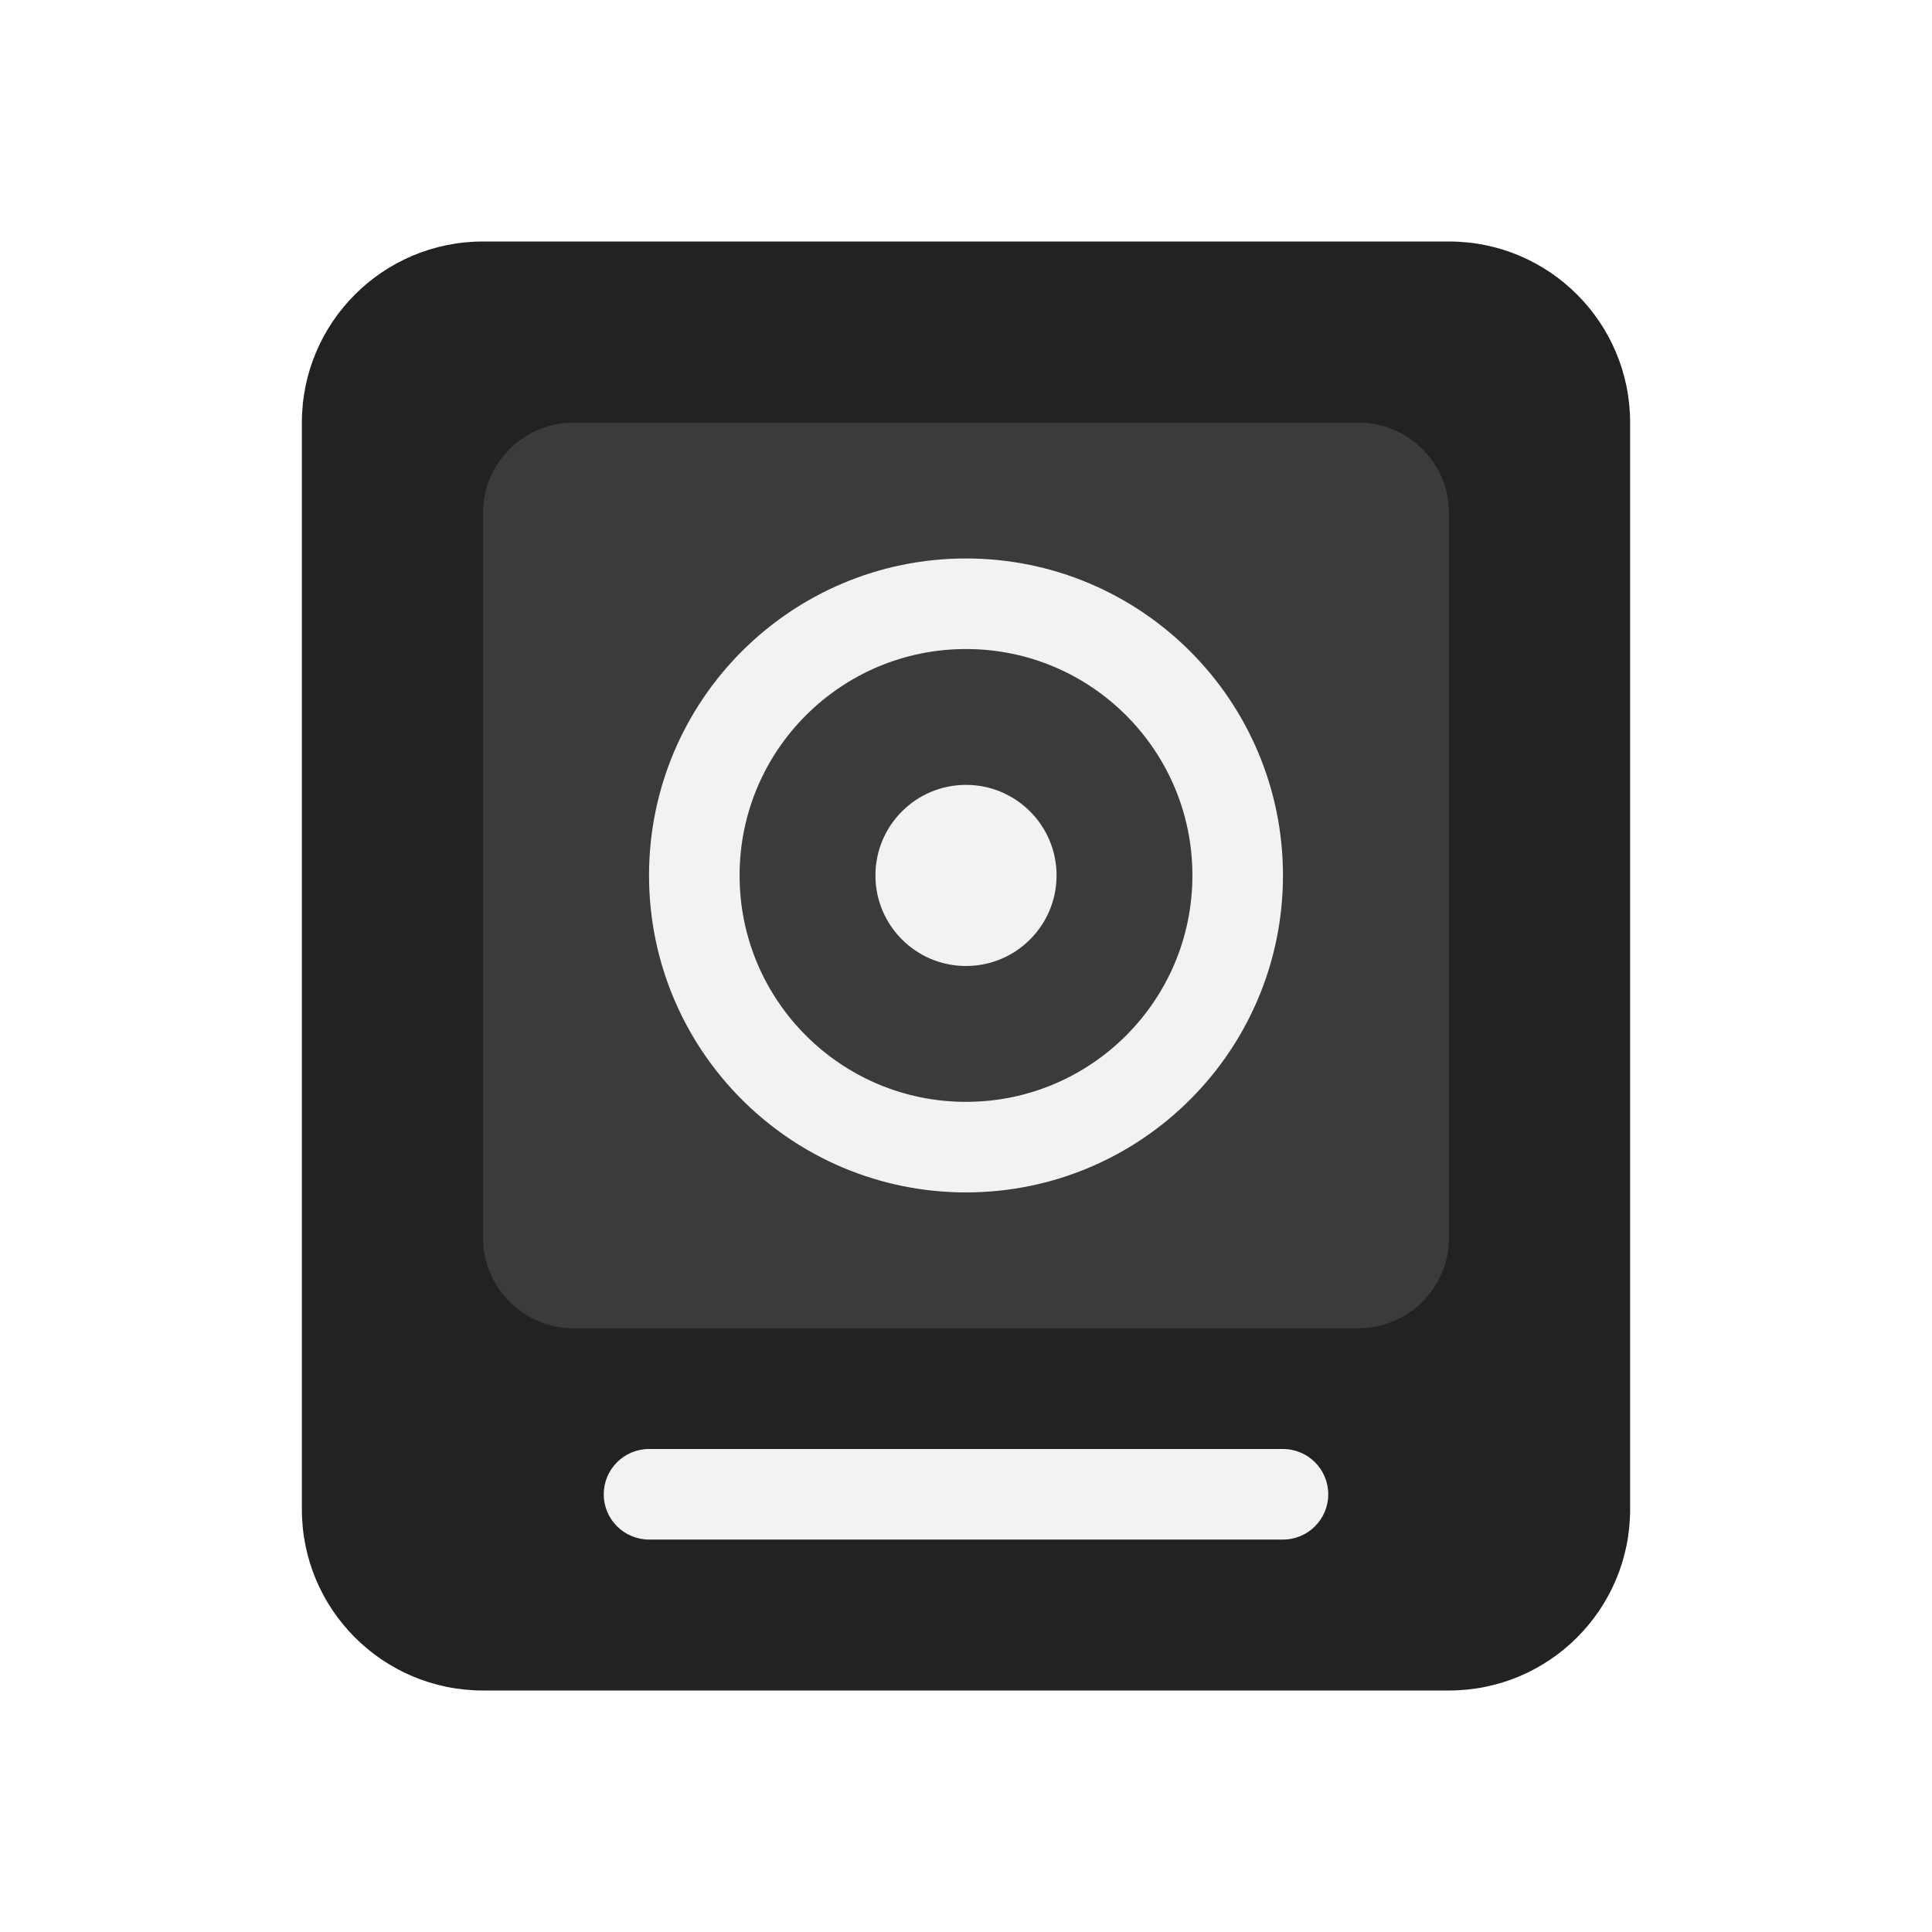
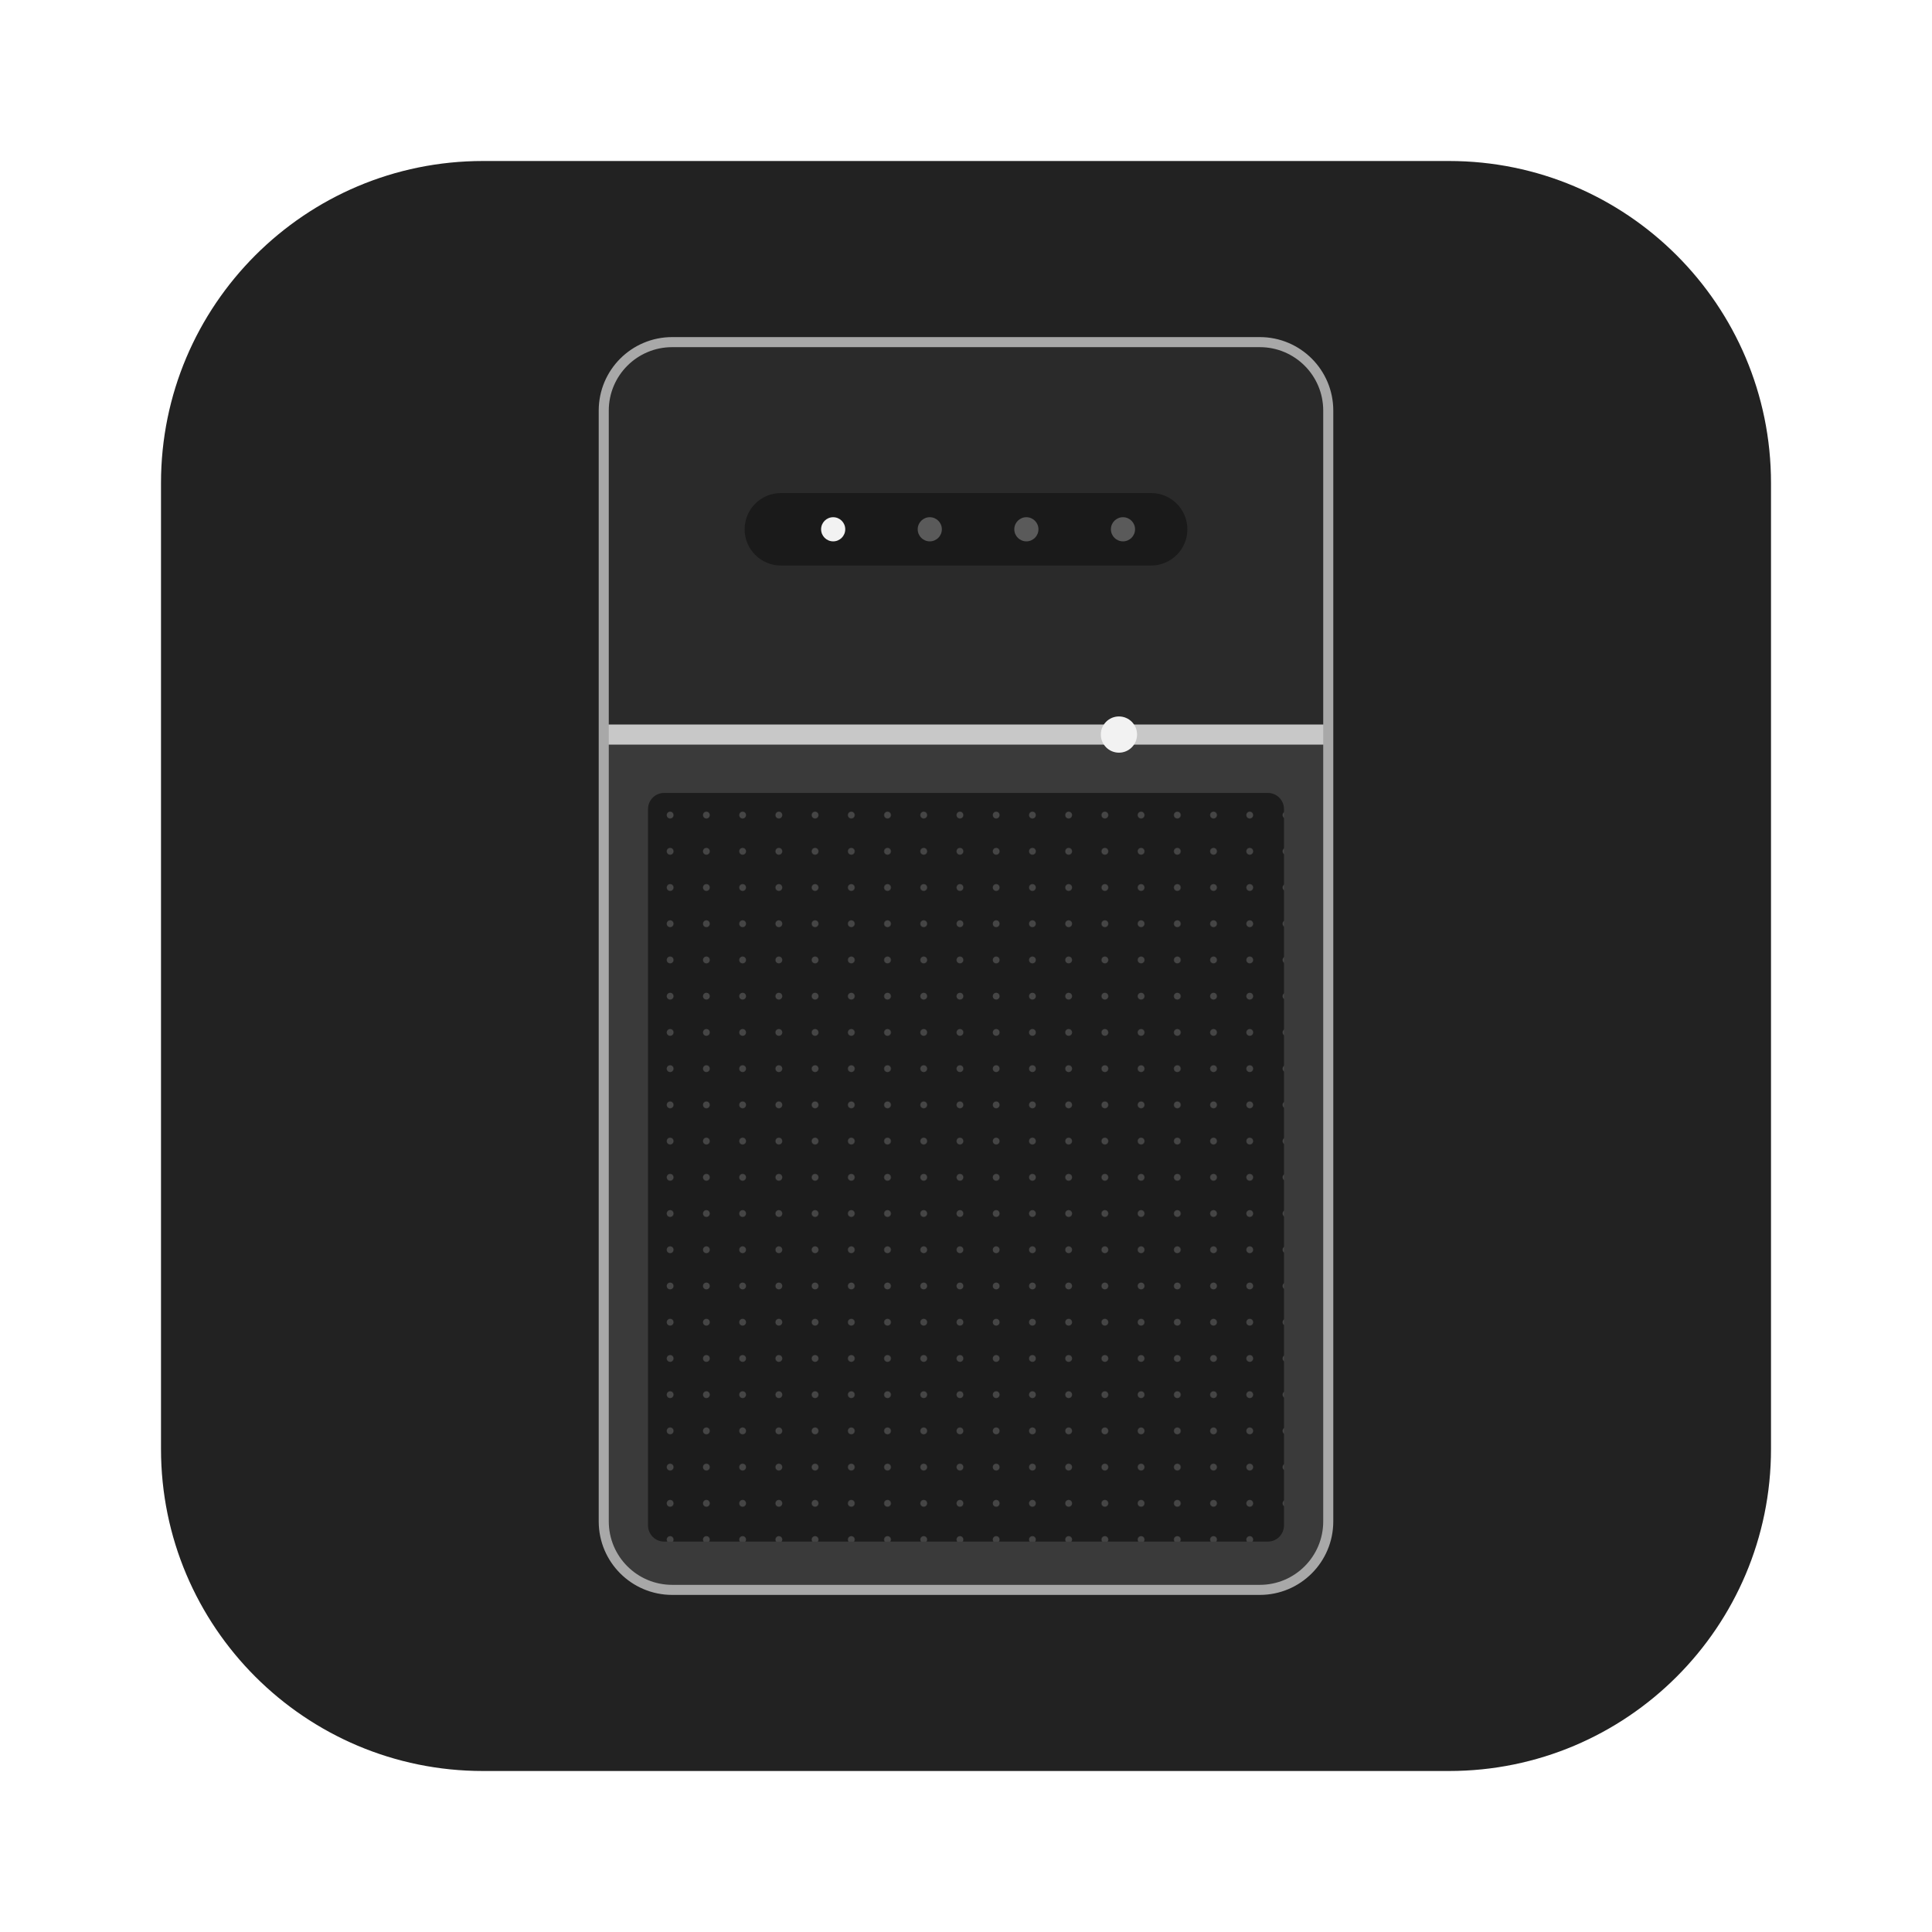
- <svg xmlns="http://www.w3.org/2000/svg" viewBox="0 0 64 64" role="img" aria-label="SoundTouch speaker">
-   <rect x="10" y="8" width="44" height="48" rx="6" fill="#222" />
-   <rect x="16" y="14" width="32" height="30" rx="3" fill="#3b3b3b" />
-   <circle cx="32" cy="29" r="9" fill="none" stroke="#f2f2f2" stroke-width="3" />
-   <circle cx="32" cy="29" r="3" fill="#f2f2f2" />
-   <rect x="20" y="48" width="24" height="3" rx="1.5" fill="#f2f2f2" />
+ <svg xmlns="http://www.w3.org/2000/svg" viewBox="0 0 960 960" role="img" aria-label="SoundTouch Bridge">
+   <defs>
+     <clipPath id="speakerBody">
+       <rect x="300" y="170" width="360" height="620" rx="34" />
+     </clipPath>
+     <pattern id="grille" x="0" y="0" width="18" height="18" patternUnits="userSpaceOnUse">
+       <rect width="18" height="18" fill="#1c1c1c" />
+       <circle cx="9" cy="9" r="1.7" fill="#454545" />
+     </pattern>
+   </defs>
+   <rect x="80" y="80" width="800" height="800" rx="160" fill="#222" />
+   <g clip-path="url(#speakerBody)">
+     <rect x="300" y="170" width="360" height="620" fill="#3a3a3a" />
+     <rect x="300" y="170" width="360" height="190" fill="#2a2a2a" />
+     <rect x="370" y="245" width="220" height="36" rx="18" fill="#1a1a1a" />
+     <circle cx="414" cy="263" r="6" fill="#f2f2f2" />
+     <circle cx="462" cy="263" r="6" fill="#5a5a5a" />
+     <circle cx="510" cy="263" r="6" fill="#5a5a5a" />
+     <circle cx="558" cy="263" r="6" fill="#5a5a5a" />
+     <rect x="300" y="360" width="360" height="10" fill="#c8c8c8" />
+     <circle cx="556" cy="365" r="9" fill="#f2f2f2" />
+     <rect x="322" y="394" width="316" height="372" rx="8" fill="url(#grille)" />
+   </g>
+   <rect x="300" y="170" width="360" height="620" rx="34" fill="none" stroke="#a8a8a8" stroke-width="5" />
</svg>
